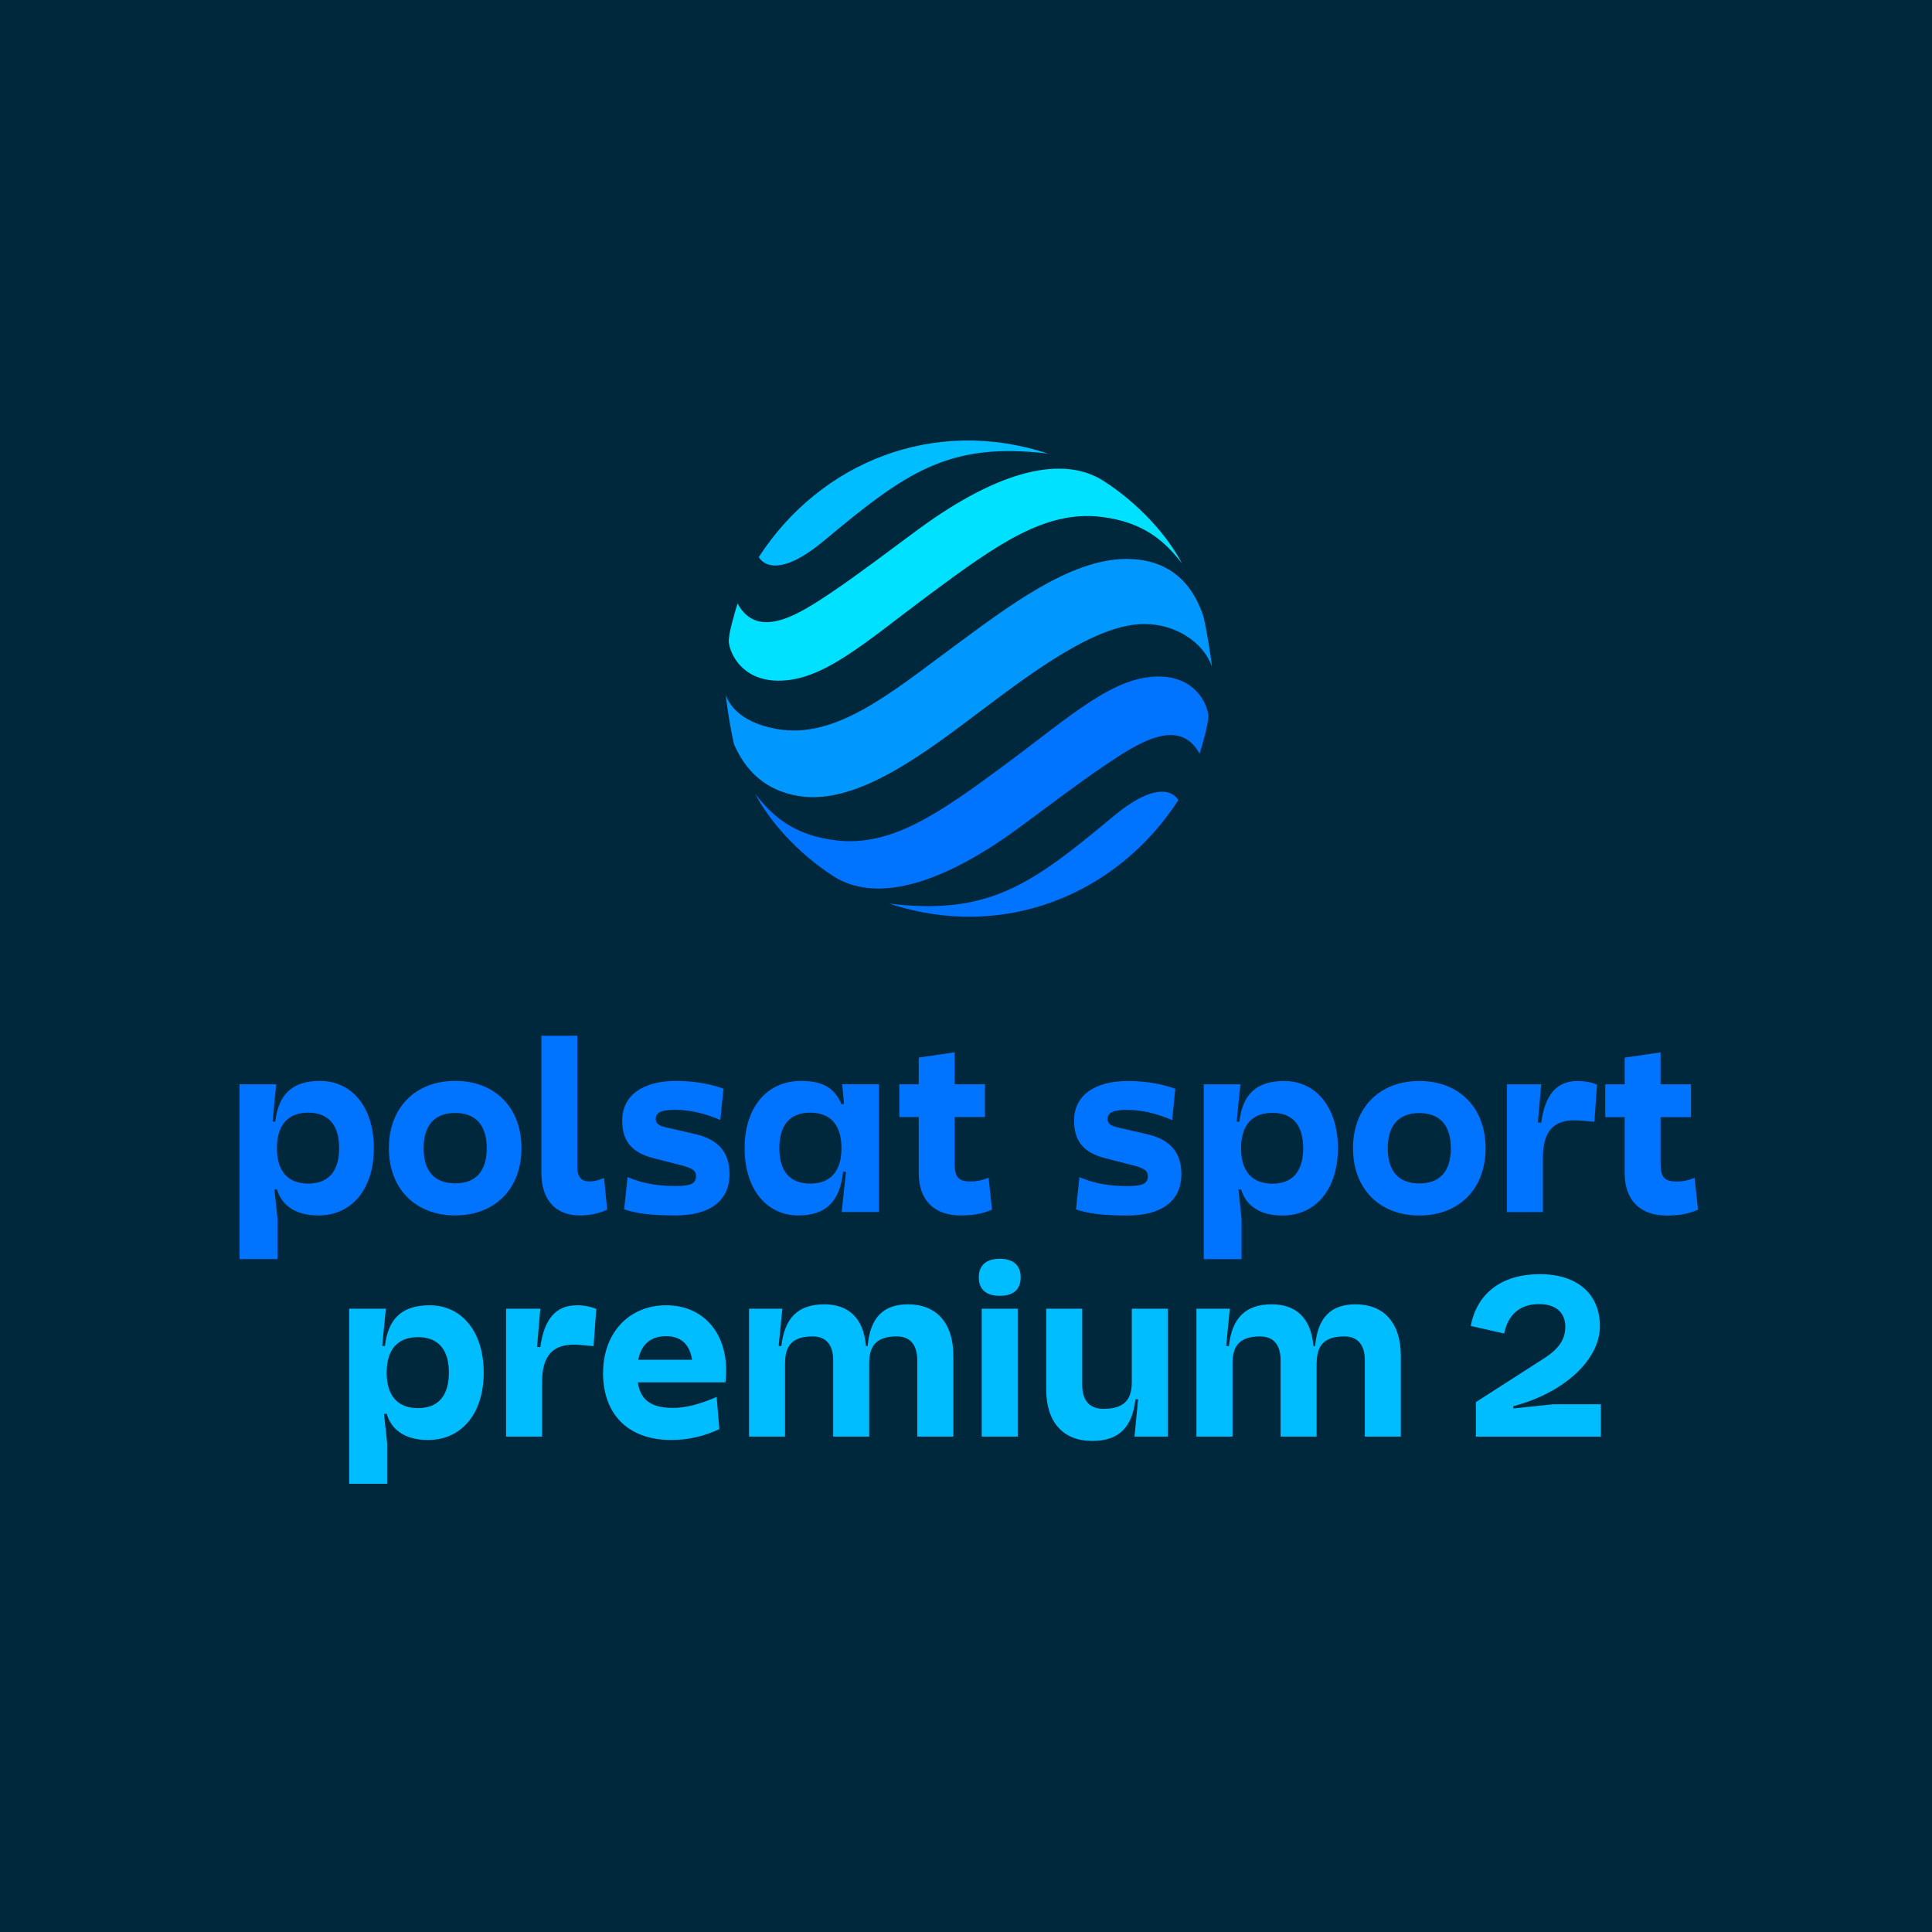
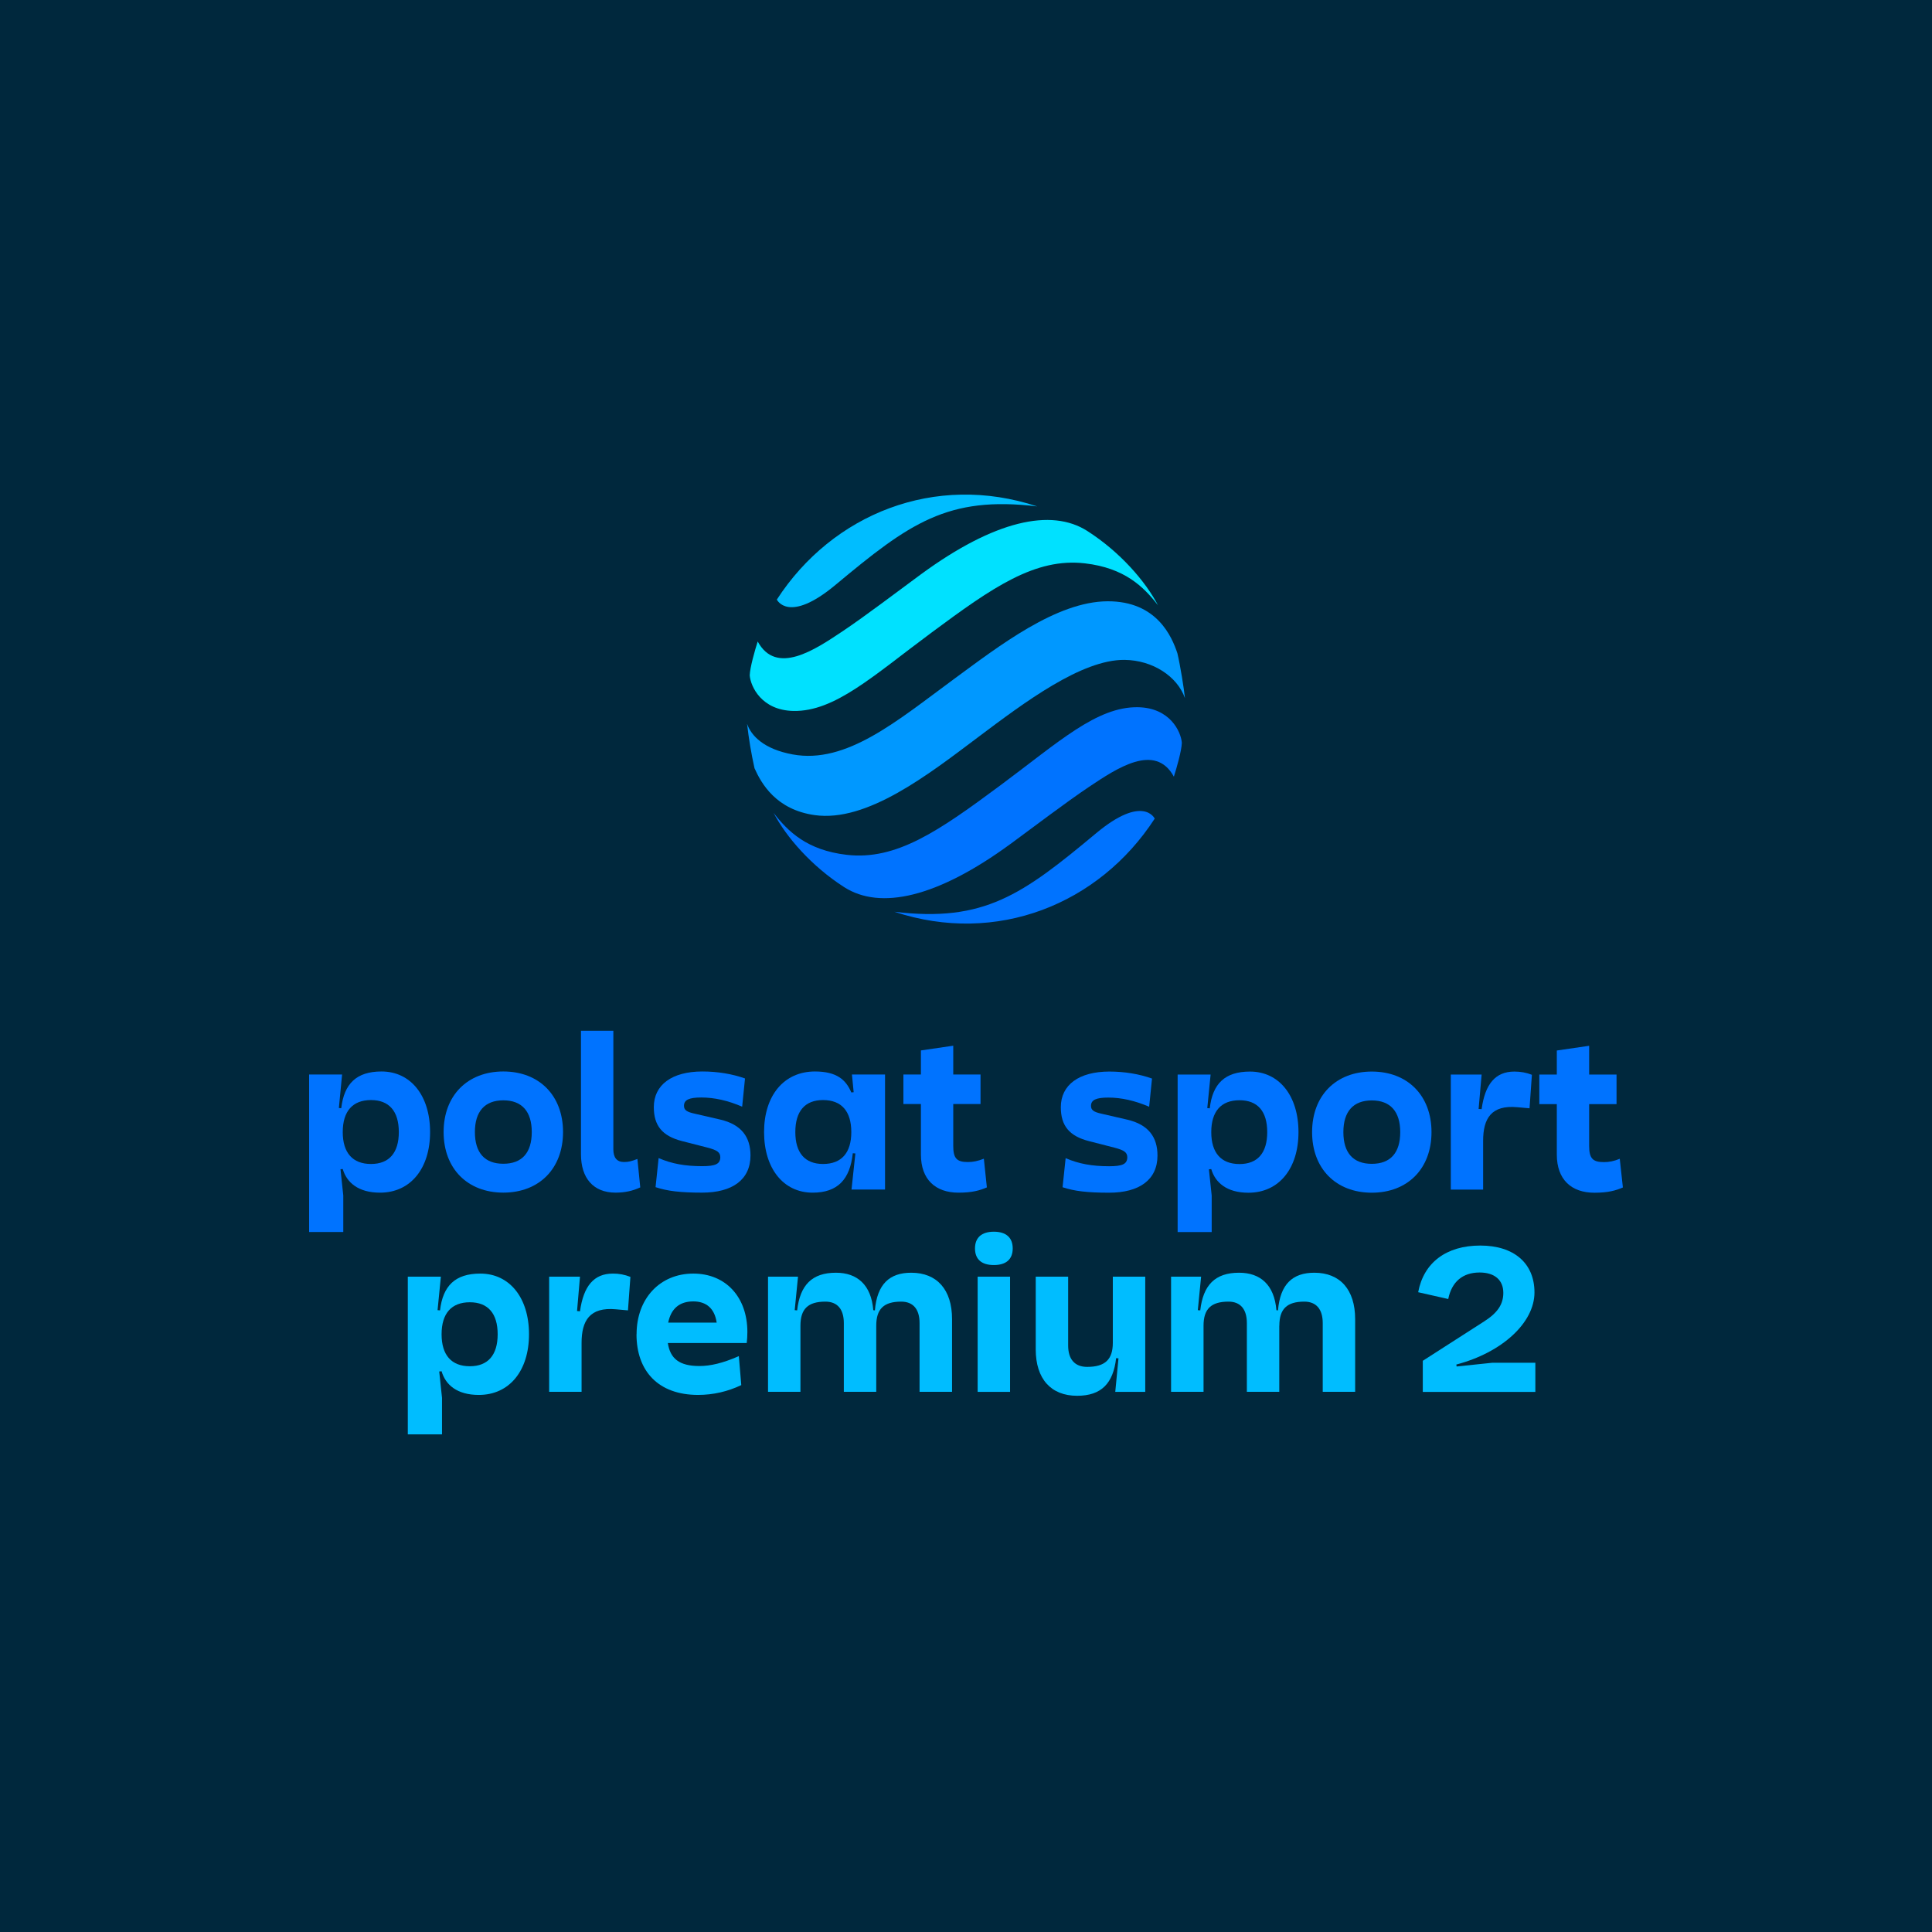
<svg xmlns="http://www.w3.org/2000/svg" width="250" height="250" viewBox="0 0 250 250" fill="none">
  <rect width="250" height="250" fill="#00283D" />
-   <path d="M151.112 169.346V185.891H146.806L147.269 181.08L146.929 181.049C146.517 184.665 144.817 186.458 141.325 186.458C137.575 186.458 135.381 184.037 135.381 179.793V169.347H140.037V179.226C140.037 181.235 141.005 182.306 142.767 182.306C145.353 182.306 146.456 181.235 146.456 178.845V169.346H151.112Z" fill="#00BDFF" />
-   <path d="M126.656 165.287C126.656 163.742 127.604 162.887 129.366 162.887C131.127 162.887 132.075 163.742 132.075 165.287C132.075 166.853 131.127 167.677 129.366 167.677C127.604 167.677 126.656 166.853 126.656 165.287ZM127.037 185.891H131.694V169.346H127.037V185.891Z" fill="#00BDFF" />
-   <path d="M93.958 177.299C93.958 172.272 90.847 168.903 86.19 168.903C81.4 168.903 78.042 172.488 78.042 177.618H78.031C78.031 182.903 81.153 186.334 86.881 186.334C89.023 186.334 91.146 185.849 93.082 184.922L92.732 180.76C90.435 181.77 88.642 182.182 87.066 182.182C84.161 182.182 82.863 181.101 82.534 178.875H93.865C93.927 178.361 93.958 177.835 93.958 177.299ZM82.585 175.95C82.986 173.941 84.202 172.9 86.19 172.9C88.014 172.9 89.25 173.869 89.549 175.95H82.585Z" fill="#00BDFF" />
-   <path d="M55.595 168.904C51.979 168.904 50.217 170.665 49.805 174.188L49.455 174.157L49.929 169.346H45.18V192H50.094V186.746L49.692 182.965L50.032 182.935C50.599 184.892 52.267 186.334 55.379 186.334C59.788 186.334 62.59 182.842 62.59 177.619C62.59 172.365 59.788 168.904 55.595 168.904ZM54.091 182.213C51.443 182.213 50.032 180.606 50.032 177.619C50.032 174.631 51.443 173.024 54.091 173.024C56.697 173.024 58.088 174.631 58.088 177.619C58.088 180.606 56.697 182.213 54.091 182.213Z" fill="#00BDFF" />
-   <path d="M77.156 169.377L76.806 174.188L75.076 174.034C71.305 173.684 70.141 175.672 70.141 178.876V185.891H65.484V169.346H69.914L69.492 174.281L69.914 174.322C70.419 170.696 71.902 168.904 74.643 168.904C75.498 168.893 76.353 169.058 77.156 169.377Z" fill="#00BDFF" />
-   <path d="M123.36 175.445V185.891H118.693V176.012C118.693 174.003 117.756 172.932 116.056 172.932C113.532 172.932 112.471 174.003 112.471 176.393V185.891H107.815V176.012C107.815 174.003 106.867 172.932 105.167 172.932C102.643 172.932 101.582 174.003 101.582 176.393V185.891H96.926V169.346H101.232L100.758 174.157L101.108 174.188C101.52 170.572 103.22 168.78 106.681 168.78C109.731 168.78 111.75 170.511 112.049 174.168L112.275 174.188C112.595 170.408 114.387 168.78 117.498 168.78C121.186 168.78 123.36 171.201 123.36 175.445Z" fill="#00BDFF" />
-   <path d="M181.265 175.445V185.891H176.608V176.012C176.608 174.003 175.661 172.932 173.961 172.932C171.447 172.932 170.376 174.003 170.376 176.393H170.366V185.891H165.709V176.012C165.709 174.003 164.772 172.932 163.072 172.932C160.548 172.932 159.487 174.003 159.487 176.393V185.891H154.82V169.346H159.137L158.663 174.157L159.013 174.188C159.425 170.572 161.125 168.78 164.587 168.78C167.646 168.78 169.655 170.511 169.954 174.168L170.181 174.188C170.5 170.408 172.292 168.78 175.403 168.78C179.091 168.78 181.265 171.201 181.265 175.445Z" fill="#00BDFF" />
-   <path d="M195.835 182.251L200.941 181.716H207.151V185.902H190.98V181.432L199.806 175.767C201.729 174.538 202.548 173.308 202.548 171.676C202.548 169.818 201.288 168.748 199.144 168.748C196.717 168.748 195.141 170.07 194.637 172.556L190.318 171.581C191.106 167.332 194.353 164.877 199.239 164.877C204.092 164.877 207.025 167.427 207.025 171.613C207.025 175.952 202.389 180.237 195.803 181.967L195.835 182.251Z" fill="#00BDFF" />
-   <path d="M41.401 139.871C37.79 139.871 36.031 141.631 35.614 145.149L35.275 145.118L35.737 140.304H31V162.927H35.907V157.68L35.506 153.915L35.83 153.884C36.401 155.828 38.068 157.279 41.185 157.279C45.583 157.279 48.376 153.791 48.376 148.575C48.376 143.328 45.583 139.871 41.401 139.871ZM39.889 153.158C37.25 153.158 35.83 151.553 35.83 148.575C35.83 145.581 37.25 143.976 39.889 143.976C42.497 143.976 43.886 145.581 43.886 148.575C43.886 151.553 42.497 153.158 39.889 153.158Z" fill="#0073FF" />
-   <path d="M62.984 148.572C62.984 145.619 61.57 144.015 58.9 144.015C56.23 144.015 54.816 145.619 54.816 148.572C54.816 151.557 56.23 153.126 58.9 153.126C61.57 153.126 62.984 151.557 62.984 148.572ZM67.477 148.572C67.477 153.818 64.052 157.274 58.9 157.274C53.748 157.274 50.322 153.818 50.322 148.572C50.322 143.325 53.748 139.869 58.9 139.869C64.052 139.869 67.477 143.325 67.477 148.572Z" fill="#0073FF" />
-   <path d="M78.159 152.436L78.569 156.52C77.499 157.024 76.369 157.275 75.017 157.275C71.812 157.275 70.053 155.17 70.053 151.775V134.025H74.704V151.053C74.704 152.248 75.205 152.876 76.242 152.876C76.903 152.876 77.343 152.749 78.159 152.436Z" fill="#0073FF" />
-   <path d="M93.617 140.874L93.208 144.928C91.166 144.048 89.218 143.608 87.333 143.608C85.574 143.608 84.851 143.954 84.851 144.801C84.851 145.398 85.228 145.681 86.39 145.933L90.067 146.782C93.146 147.504 94.403 149.325 94.403 151.934C94.403 155.421 91.794 157.275 87.458 157.275C84.348 157.275 82.464 157.056 80.767 156.489L81.207 152.311C83.092 153.127 85.009 153.473 87.458 153.473C89.376 153.473 90.036 153.16 90.067 152.217C90.067 151.494 89.658 151.179 88.213 150.803L84.536 149.862C81.741 149.137 80.516 147.662 80.516 144.99C80.516 141.786 83.123 139.87 87.491 139.87C89.658 139.87 91.763 140.215 93.617 140.874Z" fill="#0073FF" />
-   <path d="M108.977 140.304L109.224 142.85L108.884 142.881C108.128 141.091 106.817 139.871 103.668 139.871C99.178 139.871 96.353 143.359 96.353 148.575C96.353 153.822 99.147 157.279 103.329 157.279C106.94 157.279 108.699 155.365 109.1 151.615L109.471 151.646L108.915 156.831H113.73V140.303H108.977V140.304ZM104.826 153.158C102.218 153.158 100.844 151.553 100.844 148.575C100.844 145.581 102.218 143.976 104.826 143.976C107.48 143.976 108.884 145.581 108.884 148.575C108.884 151.553 107.48 153.158 104.826 153.158Z" fill="#0073FF" />
-   <path d="M128.36 156.523C127.356 156.955 126.261 157.279 124.286 157.279C120.983 157.279 118.885 155.396 118.885 151.801V144.548H116.369V140.304H118.885V136.847L123.529 136.168V140.304H127.449V144.548H123.529V150.551C123.529 152.341 124.023 152.881 125.628 152.881C126.385 152.881 127.048 152.742 127.928 152.403L128.36 156.523Z" fill="#0073FF" />
-   <path d="M152.084 140.886L151.675 144.939C149.633 144.06 147.685 143.62 145.801 143.62C144.042 143.62 143.319 143.965 143.319 144.812C143.319 145.41 143.696 145.692 144.858 145.944L148.534 146.793C151.614 147.515 152.87 149.336 152.87 151.944C152.87 155.431 150.261 157.285 145.926 157.285C142.816 157.285 140.931 157.066 139.236 156.499L139.676 152.321C141.56 153.137 143.477 153.483 145.926 153.483C147.843 153.483 148.502 153.17 148.535 152.227C148.535 151.504 148.125 151.189 146.681 150.813L143.005 149.87C140.21 149.148 138.984 147.672 138.984 145C138.984 141.797 141.591 139.881 145.959 139.881C148.125 139.881 150.231 140.227 152.084 140.886Z" fill="#0073FF" />
-   <path d="M166.164 139.883C162.537 139.883 160.778 141.642 160.377 145.16L160.023 145.13L160.501 140.315H155.764V162.936H160.655V157.69L160.254 153.925L160.593 153.894C161.164 155.838 162.83 157.289 165.932 157.289C170.33 157.289 173.123 153.801 173.123 148.586C173.123 143.339 170.33 139.883 166.164 139.883ZM164.652 153.169C162.013 153.169 160.593 151.564 160.593 148.586C160.593 145.592 162.013 144.003 164.652 144.003C167.259 144.003 168.633 145.592 168.633 148.586C168.633 151.564 167.259 153.169 164.652 153.169Z" fill="#0073FF" />
-   <path d="M187.739 148.583C187.739 145.63 186.325 144.029 183.655 144.029C180.985 144.029 179.572 145.63 179.572 148.583C179.572 151.568 180.985 153.137 183.655 153.137C186.325 153.137 187.739 151.568 187.739 148.583ZM192.232 148.583C192.232 153.829 188.807 157.284 183.655 157.284C178.503 157.284 175.078 153.829 175.078 148.583C175.078 143.337 178.503 139.881 183.655 139.881C188.807 139.881 192.232 143.337 192.232 148.583Z" fill="#0073FF" />
-   <path d="M206.654 140.346L206.314 145.16L204.571 145.006C200.806 144.651 199.648 146.641 199.648 149.836V156.841H195.004V140.315H199.432L199 145.253L199.432 145.284C199.926 141.673 201.407 139.883 204.139 139.883C205.049 139.883 205.867 140.037 206.654 140.346Z" fill="#0073FF" />
-   <path d="M219.276 152.412L219.724 156.532C218.721 156.965 217.625 157.289 215.635 157.289C212.332 157.289 210.234 155.406 210.234 151.811V144.558H207.719V140.315H210.234V136.858L214.878 136.179V140.315H218.813V144.558H214.878V150.561C214.878 152.351 215.388 152.891 216.992 152.891C217.749 152.891 218.396 152.767 219.276 152.412Z" fill="#0073FF" />
-   <path d="M103.614 103.042C111.124 104.112 119.958 97.219 127.073 91.868C133.752 86.846 141.98 80.678 148.143 80.745C152.175 80.792 155.707 83.103 156.813 86.233C156.706 85.038 156.135 81.484 155.727 79.783C154.945 77.458 152.812 72.295 145.696 72.326C138.352 72.359 130.143 78.716 123.595 83.526C115.469 89.497 108.184 95.753 100.453 94.324C96.303 93.557 94.507 91.639 93.914 89.931C94.156 92.076 94.512 94.206 94.982 96.312C95.978 98.544 98.096 102.256 103.609 103.042" fill="#0098FF" />
-   <path d="M135.589 58.697C120.916 53.834 106.171 59.769 98.189 72.079C98.189 72.079 99.838 75.623 106.62 69.968C117.189 61.156 122.695 57.145 135.589 58.697Z" fill="#00BDFF" />
-   <path d="M118.918 68.43C115.668 70.812 110.947 74.418 107.602 76.651C103.646 79.295 98.117 83.025 95.439 78.103C95.048 79.32 94.319 81.854 94.293 82.976C94.426 84.575 95.99 87.998 100.591 88.079C106.507 88.181 111.987 83.073 120.362 76.859C129.162 70.329 135.29 66.043 142.458 66.879C148.138 67.543 150.861 70.219 152.939 72.899C151.138 69.447 147.504 65.255 142.807 62.239C137.601 58.893 129.41 60.746 118.918 68.43Z" fill="#00E1FF" />
-   <path d="M115.071 116.928C129.745 121.791 144.489 115.857 152.471 103.546C152.471 103.546 150.823 100.002 144.04 105.657C133.471 114.469 127.965 118.48 115.071 116.928ZM131.742 107.194C134.992 104.813 139.713 101.208 143.057 98.972C147.014 96.328 152.542 92.599 155.221 97.521C155.612 96.303 156.34 93.77 156.366 92.648C156.234 91.049 154.67 87.625 150.069 87.544C144.153 87.443 138.673 92.55 130.298 98.764C121.496 105.294 115.37 109.581 108.202 108.745C102.522 108.081 99.799 105.404 97.721 102.725C99.522 106.177 103.156 110.369 107.853 113.385C113.058 116.727 121.25 114.875 131.742 107.191" fill="#0073FF" />
+   <path d="M148.194 165.2V180.104H144.315L144.732 175.77L144.426 175.742C144.055 178.999 142.524 180.614 139.378 180.614C136 180.614 134.023 178.433 134.023 174.61V165.2H138.218V174.1C138.218 175.909 139.09 176.874 140.677 176.874C143.006 176.874 143.999 175.909 143.999 173.756V165.2H148.194Z" fill="#00BDFF" />
+   <path d="M126.164 161.544C126.164 160.152 127.017 159.382 128.604 159.382C130.191 159.382 131.045 160.152 131.045 161.544C131.045 162.955 130.191 163.697 128.604 163.697C127.017 163.697 126.164 162.955 126.164 161.544ZM126.507 180.104H130.701V165.2H126.507V180.104Z" fill="#00BDFF" />
+   <path d="M96.71 172.364C96.71 167.836 93.907 164.801 89.713 164.801C85.398 164.801 82.373 168.03 82.373 172.652H82.363C82.363 177.412 85.175 180.502 90.335 180.502C92.265 180.502 94.177 180.066 95.921 179.231L95.606 175.482C93.536 176.391 91.922 176.763 90.502 176.763C87.885 176.763 86.716 175.788 86.419 173.784H96.626C96.682 173.32 96.71 172.847 96.71 172.364ZM86.465 171.149C86.827 169.339 87.922 168.402 89.713 168.402C91.355 168.402 92.469 169.274 92.738 171.149H86.465Z" fill="#00BDFF" />
+   <path d="M62.152 164.801C58.895 164.801 57.308 166.388 56.937 169.562L56.621 169.534L57.048 165.2H52.77V185.606H57.196V180.874L56.834 177.468L57.141 177.44C57.651 179.204 59.154 180.503 61.957 180.503C65.929 180.503 68.453 177.357 68.453 172.652C68.453 167.919 65.929 164.801 62.152 164.801ZM60.797 176.791C58.412 176.791 57.141 175.343 57.141 172.652C57.141 169.961 58.412 168.513 60.797 168.513C63.145 168.513 64.398 169.961 64.398 172.652C64.397 175.343 63.145 176.791 60.797 176.791Z" fill="#00BDFF" />
+   <path d="M81.574 165.228L81.259 169.562L79.7 169.423C76.303 169.107 75.255 170.898 75.255 173.784V180.103H71.06V165.2H75.05L74.67 169.645L75.05 169.682C75.505 166.416 76.841 164.801 79.31 164.801C80.08 164.792 80.85 164.94 81.574 165.228Z" fill="#00BDFF" />
+   <path d="M123.195 170.694V180.103H118.991V171.204C118.991 169.395 118.146 168.43 116.615 168.43C114.341 168.43 113.386 169.395 113.386 171.548V180.103H109.191V171.204C109.191 169.395 108.338 168.43 106.807 168.43C104.533 168.43 103.577 169.395 103.577 171.548V180.103H99.383V165.2H103.262L102.835 169.534L103.15 169.562C103.522 166.305 105.053 164.69 108.171 164.69C110.918 164.69 112.736 166.249 113.005 169.543L113.21 169.562C113.497 166.156 115.112 164.69 117.914 164.69C121.236 164.69 123.195 166.871 123.195 170.694Z" fill="#00BDFF" />
+   <path d="M175.356 170.694V180.103H171.161V171.204C171.161 169.395 170.307 168.43 168.776 168.43C166.512 168.43 165.547 169.395 165.547 171.548H165.538V180.103H161.343V171.204C161.343 169.395 160.499 168.43 158.968 168.43C156.694 168.43 155.738 169.395 155.738 171.548V180.103H151.535V165.2H155.423L154.996 169.534L155.312 169.562C155.683 166.305 157.214 164.69 160.332 164.69C163.088 164.69 164.898 166.249 165.167 169.543L165.371 169.562C165.659 166.156 167.273 164.69 170.076 164.69C173.398 164.69 175.356 166.871 175.356 170.694Z" fill="#00BDFF" />
+   <path d="M188.481 176.824L193.08 176.342H198.674V180.113H184.108V176.087L192.058 170.984C193.79 169.876 194.528 168.769 194.528 167.298C194.528 165.625 193.393 164.661 191.462 164.661C189.275 164.661 187.856 165.852 187.401 168.092L183.511 167.213C184.221 163.386 187.146 161.174 191.547 161.174C195.919 161.174 198.56 163.471 198.56 167.242C198.56 171.151 194.384 175.01 188.452 176.569L188.481 176.824Z" fill="#00BDFF" />
+   <path d="M49.369 138.649C46.116 138.649 44.532 140.234 44.156 143.403L43.85 143.376L44.267 139.039H40V159.417H44.42V154.691L44.059 151.299L44.351 151.272C44.865 153.023 46.367 154.33 49.175 154.33C53.136 154.33 55.653 151.188 55.653 146.49C55.653 141.763 53.136 138.649 49.369 138.649ZM48.007 150.618C45.63 150.618 44.351 149.172 44.351 146.49C44.351 143.793 45.63 142.347 48.007 142.347C50.356 142.347 51.607 143.793 51.607 146.49C51.607 149.172 50.356 150.618 48.007 150.618Z" fill="#0073FF" />
+   <path d="M68.81 146.486C68.81 143.827 67.536 142.382 65.131 142.382C62.726 142.382 61.452 143.827 61.452 146.486C61.452 149.176 62.726 150.589 65.131 150.589C67.536 150.589 68.81 149.175 68.81 146.486ZM72.857 146.486C72.857 151.212 69.772 154.325 65.131 154.325C60.49 154.325 57.404 151.212 57.404 146.486C57.404 141.761 60.49 138.648 65.131 138.648C69.772 138.648 72.857 141.76 72.857 146.486Z" fill="#0073FF" />
+   <path d="M82.48 149.967L82.849 153.646C81.885 154.1 80.867 154.327 79.649 154.327C76.763 154.327 75.178 152.43 75.178 149.372V133.383H79.367V148.722C79.367 149.798 79.819 150.364 80.753 150.364C81.349 150.364 81.745 150.249 82.48 149.967Z" fill="#0073FF" />
+   <path d="M96.404 139.553L96.036 143.204C94.196 142.411 92.442 142.015 90.744 142.015C89.159 142.015 88.508 142.327 88.508 143.09C88.508 143.628 88.847 143.883 89.894 144.109L93.207 144.874C95.98 145.525 97.112 147.165 97.112 149.515C97.112 152.656 94.762 154.326 90.857 154.326C88.055 154.326 86.358 154.129 84.829 153.618L85.226 149.855C86.924 150.59 88.65 150.902 90.857 150.902C92.584 150.902 93.179 150.62 93.207 149.77C93.207 149.119 92.838 148.836 91.537 148.496L88.225 147.649C85.707 146.996 84.603 145.667 84.603 143.26C84.603 140.374 86.951 138.649 90.886 138.649C92.838 138.648 94.734 138.959 96.404 139.553Z" fill="#0073FF" />
+   <path d="M110.241 139.039L110.464 141.332L110.158 141.36C109.477 139.748 108.295 138.649 105.459 138.649C101.414 138.649 98.87 141.791 98.87 146.49C98.87 151.216 101.386 154.33 105.153 154.33C108.406 154.33 109.991 152.606 110.352 149.228L110.686 149.256L110.186 153.926H114.523V139.038H110.241V139.039ZM106.502 150.618C104.153 150.618 102.915 149.172 102.915 146.49C102.915 143.793 104.153 142.347 106.502 142.347C108.893 142.347 110.158 143.793 110.158 146.49C110.158 149.172 108.893 150.618 106.502 150.618Z" fill="#0073FF" />
+   <path d="M127.7 153.649C126.797 154.038 125.81 154.33 124.031 154.33C121.056 154.33 119.166 152.634 119.166 149.395V142.862H116.9V139.039H119.166V135.925L123.35 135.314V139.039H126.88V142.862H123.35V148.269C123.35 149.882 123.794 150.368 125.24 150.368C125.921 150.368 126.519 150.243 127.311 149.937L127.7 153.649Z" fill="#0073FF" />
+   <path d="M149.07 139.564L148.701 143.215C146.862 142.422 145.107 142.026 143.41 142.026C141.825 142.026 141.175 142.337 141.175 143.1C141.175 143.638 141.514 143.893 142.561 144.119L145.872 144.884C148.646 145.535 149.778 147.175 149.778 149.525C149.778 152.665 147.428 154.335 143.523 154.335C140.721 154.335 139.024 154.138 137.496 153.627L137.893 149.864C139.59 150.599 141.317 150.911 143.523 150.911C145.25 150.911 145.843 150.629 145.873 149.779C145.873 149.128 145.504 148.845 144.203 148.505L140.891 147.656C138.374 147.005 137.27 145.677 137.27 143.27C137.27 140.384 139.618 138.659 143.552 138.659C145.504 138.659 147.4 138.97 149.07 139.564Z" fill="#0073FF" />
+   <path d="M161.754 138.66C158.488 138.66 156.903 140.244 156.542 143.414L156.222 143.386L156.653 139.049H152.386V159.426H156.792V154.7L156.431 151.308L156.736 151.281C157.251 153.032 158.752 154.339 161.546 154.339C165.507 154.339 168.023 151.197 168.023 146.499C168.023 141.773 165.507 138.66 161.754 138.66ZM160.392 150.627C158.015 150.627 156.737 149.182 156.737 146.499C156.737 143.803 158.015 142.371 160.392 142.371C162.741 142.371 163.978 143.803 163.978 146.499C163.978 149.182 162.741 150.627 160.392 150.627Z" fill="#0073FF" />
+   <path d="M181.189 146.497C181.189 143.837 179.915 142.394 177.511 142.394C175.105 142.394 173.832 143.837 173.832 146.497C173.832 149.186 175.106 150.599 177.511 150.599C179.916 150.599 181.189 149.186 181.189 146.497ZM185.236 146.497C185.236 151.222 182.151 154.335 177.51 154.335C172.87 154.335 169.784 151.222 169.784 146.497C169.784 141.771 172.87 138.659 177.51 138.659C182.151 138.659 185.236 141.771 185.236 146.497Z" fill="#0073FF" />
+   <path d="M198.227 139.077L197.921 143.413L196.35 143.274C192.959 142.955 191.916 144.748 191.916 147.625V153.936H187.733V139.049H191.722L191.332 143.497L191.722 143.525C192.166 140.272 193.501 138.66 195.961 138.66C196.781 138.66 197.518 138.799 198.227 139.077Z" fill="#0073FF" />
+   <path d="M209.597 149.946L210 153.657C209.096 154.047 208.11 154.339 206.317 154.339C203.342 154.339 201.452 152.643 201.452 149.404V142.871H199.186V139.049H201.452V135.935L205.636 135.324V139.049H209.18V142.871H205.636V148.278C205.636 149.891 206.094 150.377 207.54 150.377C208.221 150.377 208.805 150.266 209.597 149.946Z" fill="#0073FF" />
+   <path d="M105.41 105.474C112.175 106.438 120.132 100.229 126.541 95.409C132.557 90.885 139.969 85.329 145.521 85.389C149.153 85.431 152.334 87.513 153.33 90.333C153.234 89.256 152.72 86.055 152.352 84.523C151.648 82.428 149.727 77.778 143.316 77.806C136.701 77.835 129.306 83.562 123.408 87.895C116.088 93.273 109.526 98.908 102.562 97.621C98.823 96.93 97.206 95.202 96.672 93.664C96.89 95.596 97.211 97.514 97.634 99.412C98.531 101.422 100.439 104.766 105.405 105.474" fill="#0098FF" />
+   <path d="M134.212 65.528C120.995 61.148 107.713 66.494 100.523 77.583C100.523 77.583 102.008 80.776 108.118 75.681C117.638 67.743 122.598 64.131 134.212 65.528Z" fill="#00BDFF" />
+   <path d="M119.195 74.296C116.268 76.442 112.016 79.69 109.003 81.702C105.439 84.083 100.459 87.443 98.046 83.009C97.694 84.106 97.038 86.388 97.014 87.398C97.133 88.839 98.542 91.923 102.687 91.996C108.016 92.087 112.952 87.487 120.496 81.889C128.423 76.007 133.944 72.146 140.4 72.899C145.517 73.497 147.97 75.908 149.842 78.322C148.219 75.212 144.946 71.436 140.715 68.719C136.026 65.706 128.647 67.374 119.195 74.296Z" fill="#00E1FF" />
+   <path d="M115.731 117.983C128.949 122.363 142.231 117.017 149.42 105.928C149.42 105.928 147.936 102.735 141.826 107.83C132.306 115.767 127.346 119.38 115.731 117.983ZM130.748 109.214C133.675 107.07 137.928 103.822 140.94 101.808C144.505 99.427 149.485 96.067 151.898 100.501C152.25 99.404 152.906 97.122 152.93 96.111C152.81 94.671 151.401 91.587 147.257 91.514C141.927 91.422 136.991 96.023 129.448 101.621C121.518 107.503 116 111.364 109.544 110.611C104.427 110.013 101.974 107.602 100.102 105.188C101.724 108.298 104.998 112.074 109.229 114.791C113.918 117.802 121.297 116.133 130.748 109.211" fill="#0073FF" />
</svg>
